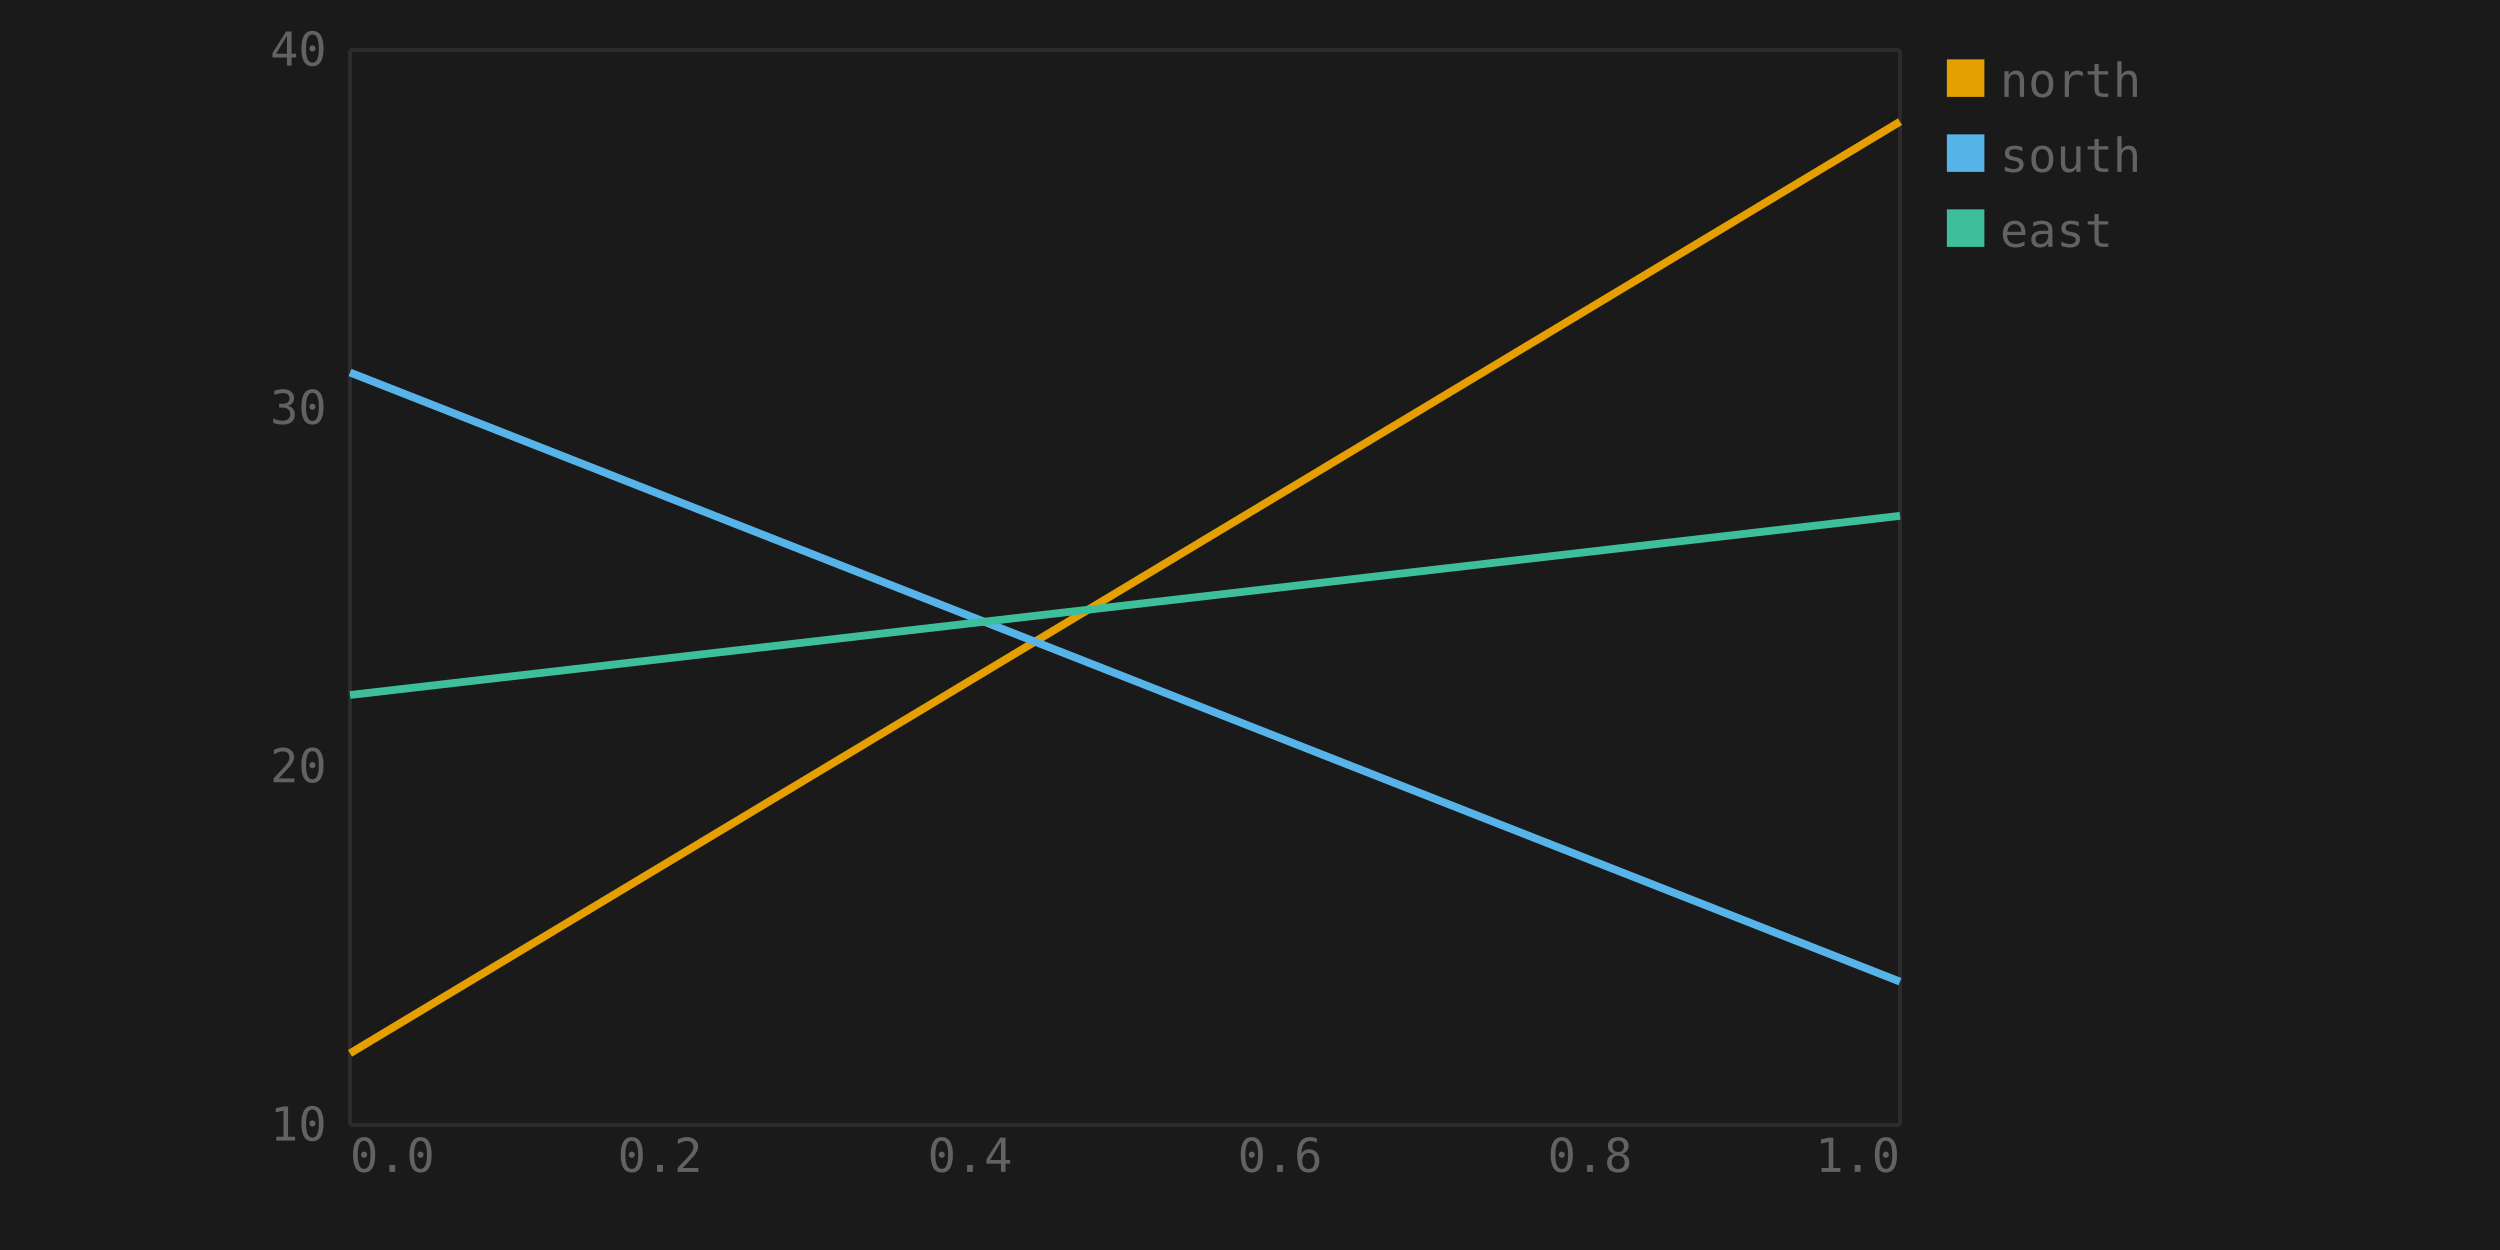
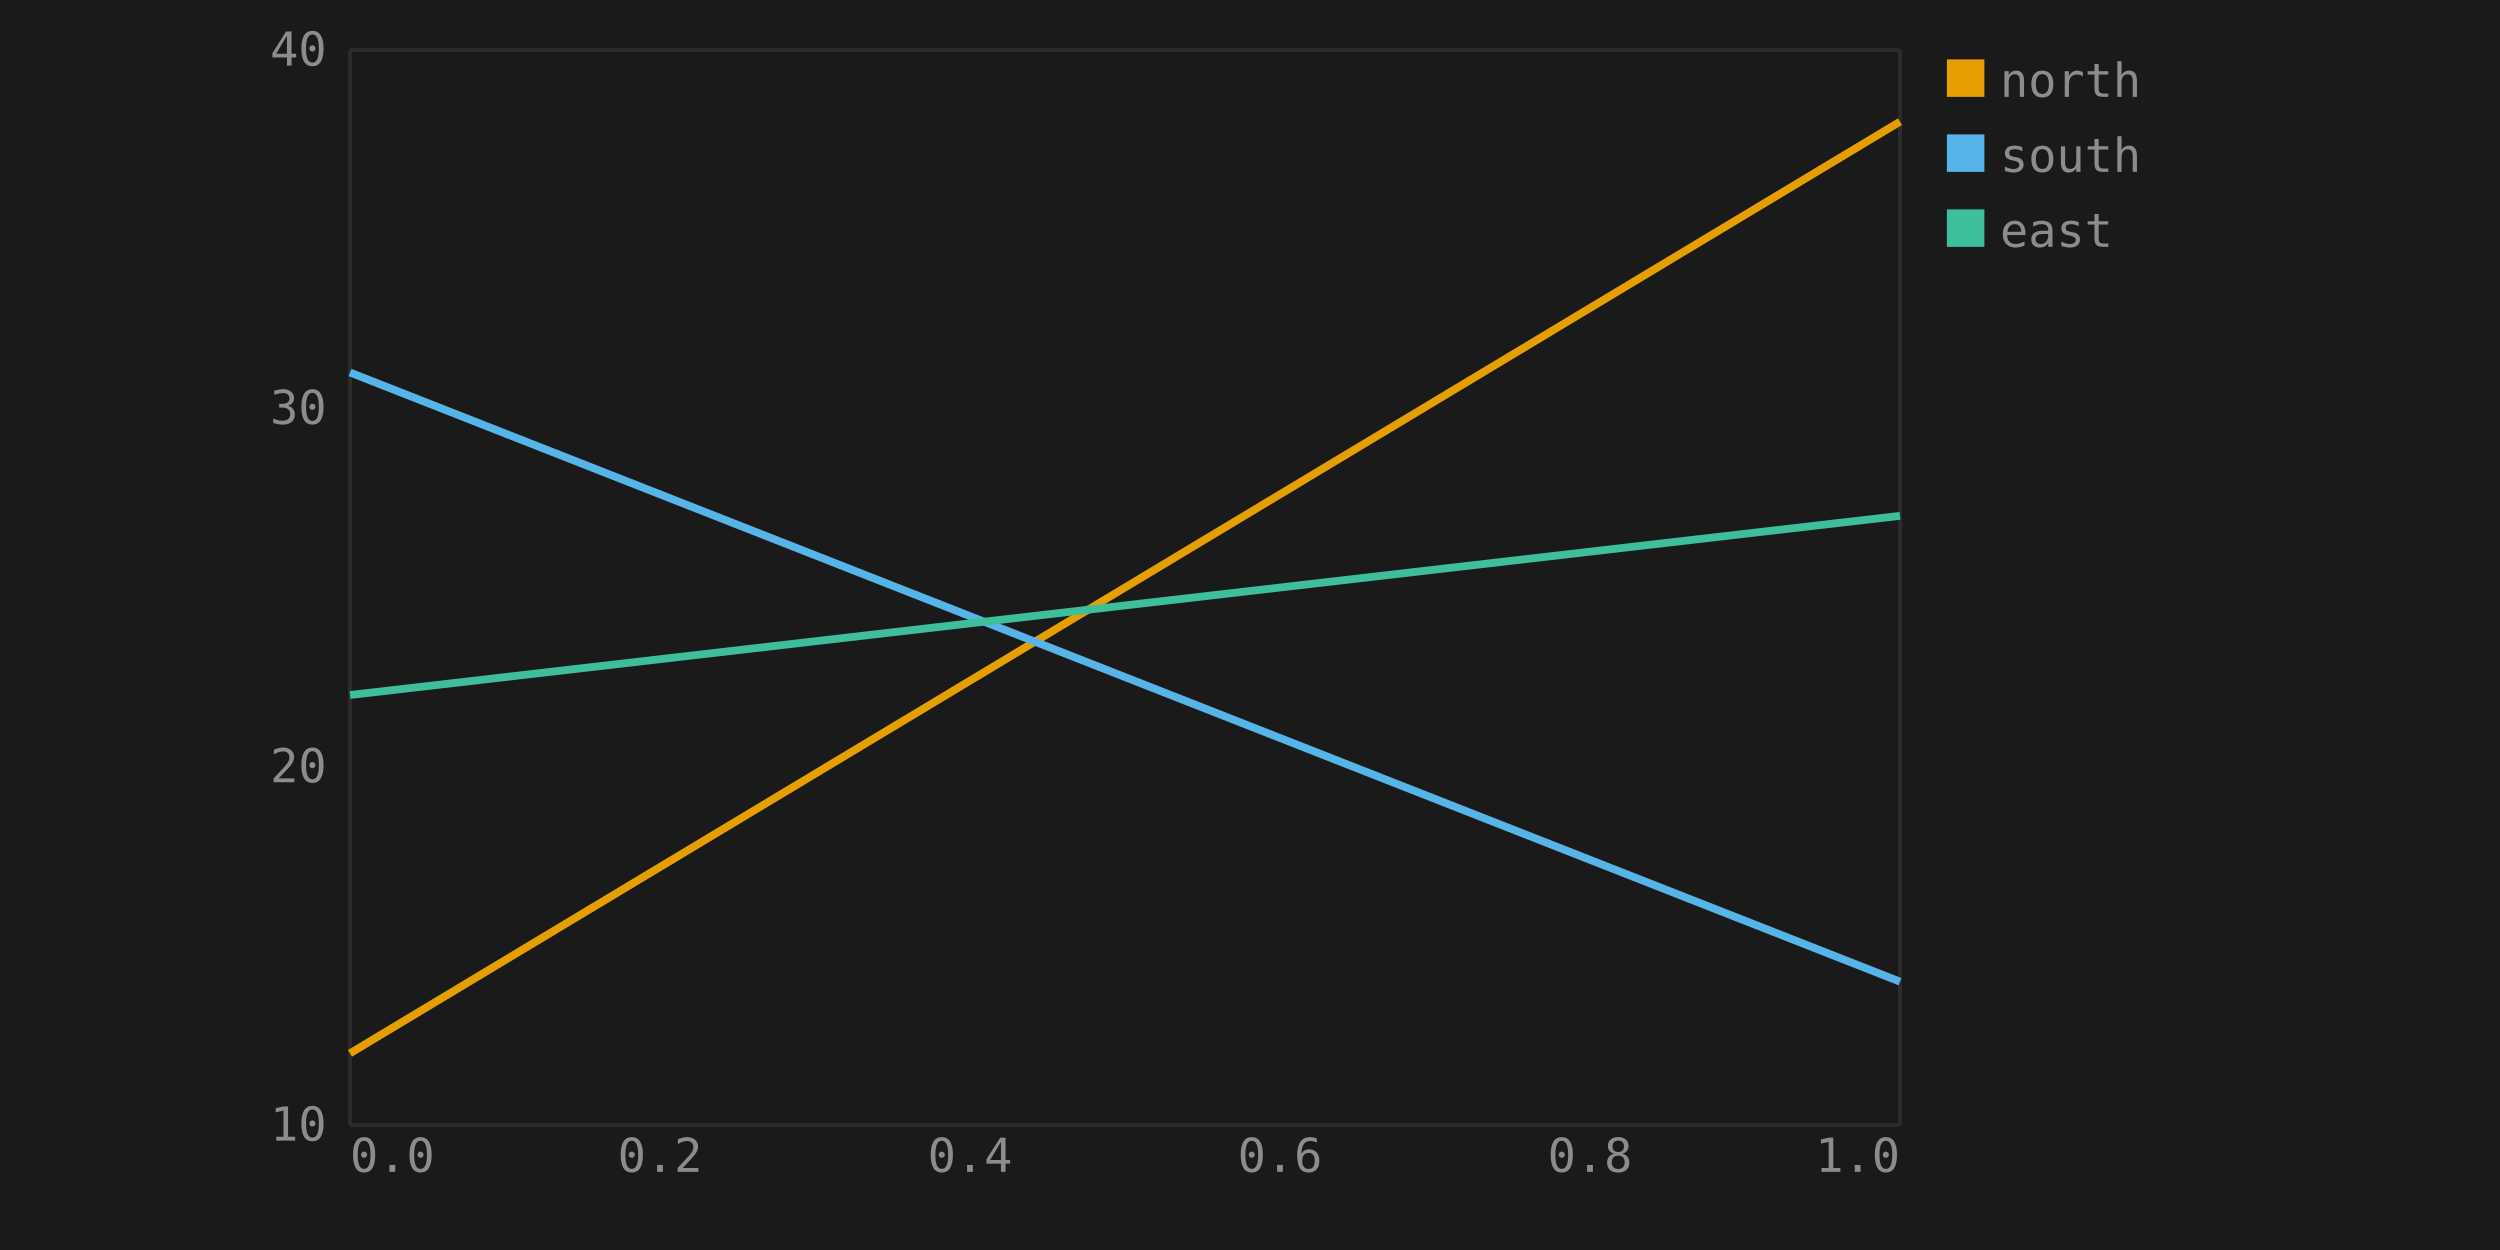
<svg xmlns="http://www.w3.org/2000/svg" viewBox="0 0 640 320" width="640" height="320">
  <rect width="100%" height="100%" fill="#1a1a1a" />
  <line x1="89.6" y1="12.8" x2="89.6" y2="288" stroke="#2c2c2c" stroke-width="1" />
  <line x1="89.6" y1="288" x2="486.4" y2="288" stroke="#2c2c2c" stroke-width="1" />
  <line x1="486.4" y1="12.8" x2="486.4" y2="288" stroke="#2c2c2c" stroke-width="1" />
  <line x1="89.6" y1="12.8" x2="486.4" y2="12.8" stroke="#2c2c2c" stroke-width="1" />
-   <text x="83.6" y="292" text-anchor="end" font-size="12" font-family="monospace" fill="#626262">10</text>
-   <text x="83.6" y="200.267" text-anchor="end" font-size="12" font-family="monospace" fill="#626262">20</text>
-   <text x="83.6" y="108.533" text-anchor="end" font-size="12" font-family="monospace" fill="#626262">30</text>
-   <text x="83.6" y="16.8" text-anchor="end" font-size="12" font-family="monospace" fill="#626262">40</text>
-   <text x="89.6" y="300" text-anchor="start" font-size="12" font-family="monospace" fill="#626262">0.0</text>
-   <text x="168.96" y="300" text-anchor="middle" font-size="12" font-family="monospace" fill="#626262">0.2</text>
-   <text x="248.32" y="300" text-anchor="middle" font-size="12" font-family="monospace" fill="#626262">0.4</text>
-   <text x="327.68" y="300" text-anchor="middle" font-size="12" font-family="monospace" fill="#626262">0.6</text>
-   <text x="407.04" y="300" text-anchor="middle" font-size="12" font-family="monospace" fill="#626262">0.8</text>
-   <text x="486.4" y="300" text-anchor="end" font-size="12" font-family="monospace" fill="#626262">1.0</text>
+   <text x="83.6" y="292" text-anchor="end" font-size="12" font-family="monospace" fill="#8c8c8c">10</text>
+   <text x="83.6" y="200.267" text-anchor="end" font-size="12" font-family="monospace" fill="#8c8c8c">20</text>
+   <text x="83.6" y="108.533" text-anchor="end" font-size="12" font-family="monospace" fill="#8c8c8c">30</text>
+   <text x="83.6" y="16.8" text-anchor="end" font-size="12" font-family="monospace" fill="#8c8c8c">40</text>
+   <text x="89.6" y="300" text-anchor="start" font-size="12" font-family="monospace" fill="#8c8c8c">0.0</text>
+   <text x="168.96" y="300" text-anchor="middle" font-size="12" font-family="monospace" fill="#8c8c8c">0.2</text>
+   <text x="248.32" y="300" text-anchor="middle" font-size="12" font-family="monospace" fill="#8c8c8c">0.4</text>
+   <text x="327.68" y="300" text-anchor="middle" font-size="12" font-family="monospace" fill="#8c8c8c">0.6</text>
+   <text x="407.04" y="300" text-anchor="middle" font-size="12" font-family="monospace" fill="#8c8c8c">0.8</text>
+   <text x="486.4" y="300" text-anchor="end" font-size="12" font-family="monospace" fill="#8c8c8c">1.0</text>
  <rect x="498.4" y="15.2" width="9.6" height="9.6" fill="#e69f00" />
-   <text x="512" y="24.8" text-anchor="start" font-size="12" font-family="monospace" fill="#626262">north</text>
+   <text x="512" y="24.8" text-anchor="start" font-size="12" font-family="monospace" fill="#8c8c8c">north</text>
  <rect x="498.4" y="34.4" width="9.6" height="9.6" fill="#56b4e9" />
-   <text x="512" y="44" text-anchor="start" font-size="12" font-family="monospace" fill="#626262">south</text>
+   <text x="512" y="44" text-anchor="start" font-size="12" font-family="monospace" fill="#8c8c8c">south</text>
  <rect x="498.4" y="53.6" width="9.6" height="9.6" fill="#3cbf9a" />
-   <text x="512" y="63.2" text-anchor="start" font-size="12" font-family="monospace" fill="#626262">east</text>
+   <text x="512" y="63.2" text-anchor="start" font-size="12" font-family="monospace" fill="#8c8c8c">east</text>
  <path d="M89.6 269.653 L486.4 31.147" fill="none" stroke="#e69f00" stroke-width="2" />
  <path d="M89.6 95.36 L486.4 251.307" fill="none" stroke="#56b4e9" stroke-width="2" />
  <path d="M89.6 177.92 L486.4 132.053" fill="none" stroke="#3cbf9a" stroke-width="2" />
</svg>
